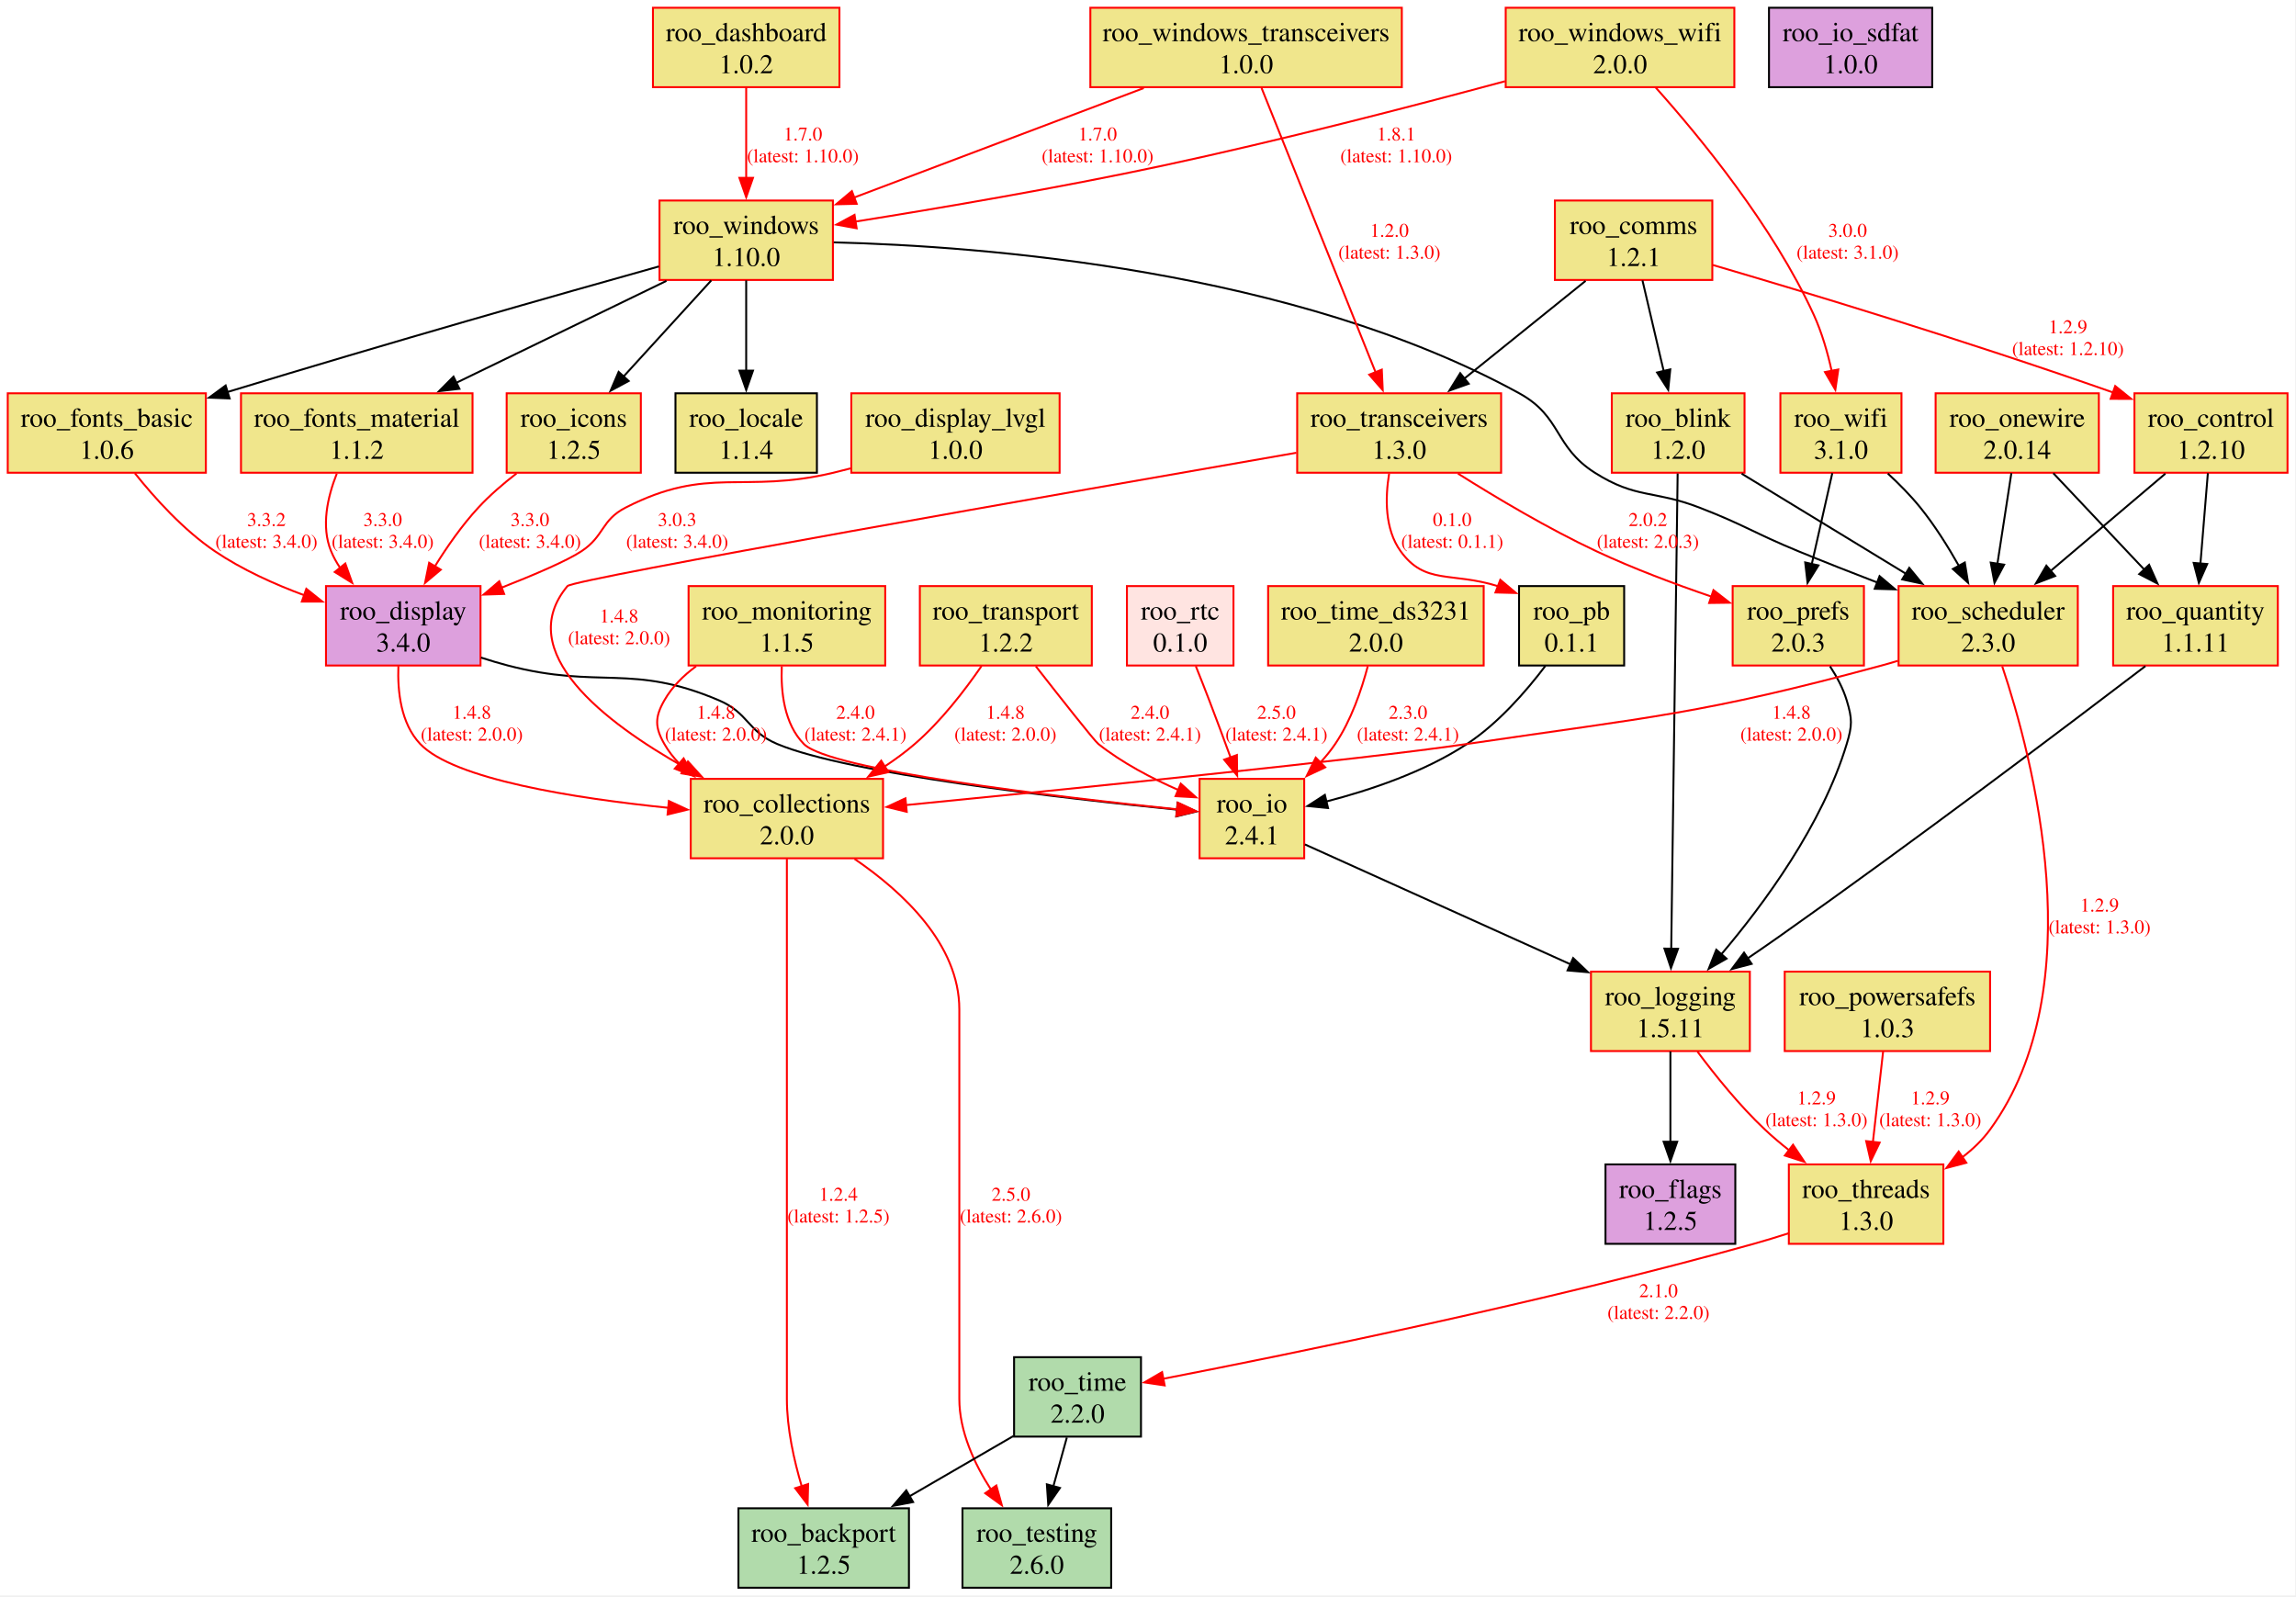
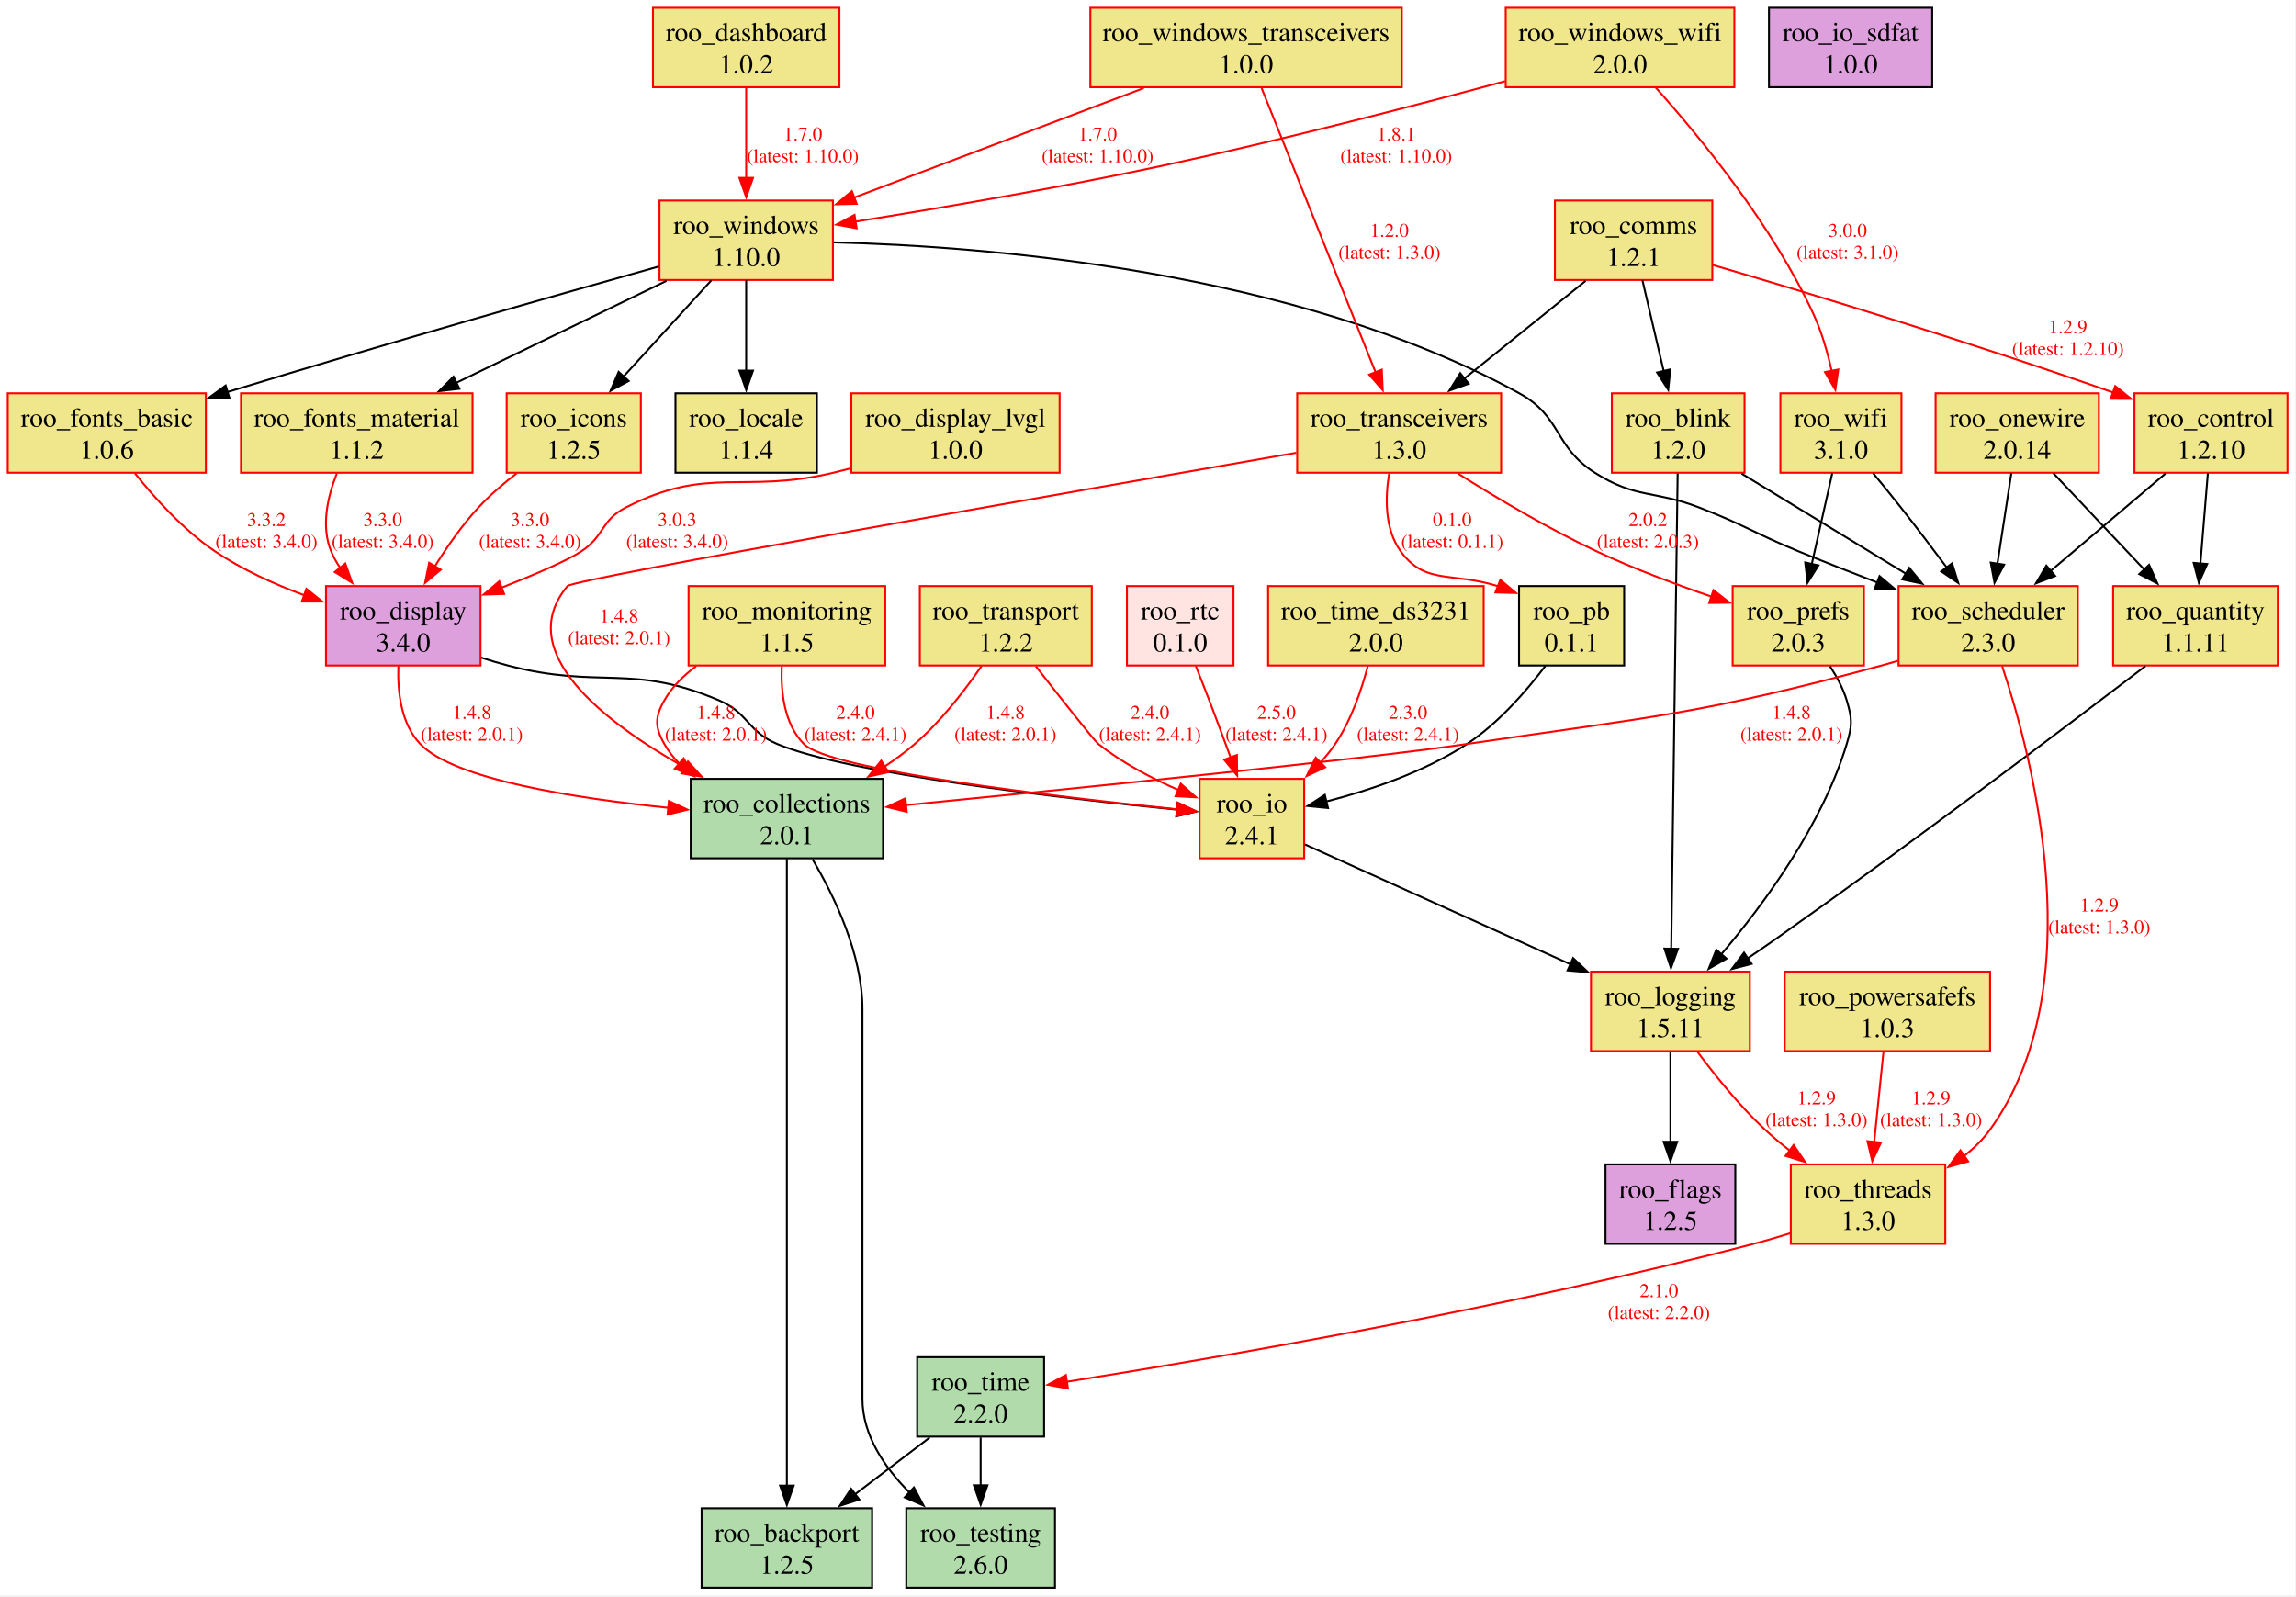
<svg xmlns="http://www.w3.org/2000/svg" width="1185pt" height="824pt" viewBox="0.00 0.00 1185.00 824.00">
  <g id="graph0" class="graph" transform="scale(1 1) rotate(0) translate(4 819.5)">
    <polygon fill="white" stroke="none" points="-4,4 -4,-819.5 1180.62,-819.5 1180.62,4 -4,4" />
    <g id="node1" class="node">
-       <polygon fill="#b1dbab" stroke="black" points="465.12,-41 377.12,-41 377.12,0 465.12,0 465.12,-41" />
-       <text xml:space="preserve" text-anchor="middle" x="421.12" y="-23.7" font-family="Times,serif" font-size="14.00">roo_backport</text>
-       <text xml:space="preserve" text-anchor="middle" x="421.12" y="-7.2" font-family="Times,serif" font-size="14.00">1.2.5</text>
+       <polygon fill="#b1dbab" stroke="black" points="446.12,-41 358.12,-41 358.12,0 446.12,0 446.12,-41" />
+       <text xml:space="preserve" text-anchor="middle" x="402.12" y="-23.7" font-family="Times,serif" font-size="14.00">roo_backport</text>
+       <text xml:space="preserve" text-anchor="middle" x="402.12" y="-7.2" font-family="Times,serif" font-size="14.00">1.2.5</text>
    </g>
    <g id="node2" class="node">
      <polygon fill="khaki" stroke="red" points="896.38,-616.5 827.88,-616.5 827.88,-575.5 896.38,-575.5 896.38,-616.5" />
      <text xml:space="preserve" text-anchor="middle" x="862.12" y="-599.2" font-family="Times,serif" font-size="14.00">roo_blink</text>
      <text xml:space="preserve" text-anchor="middle" x="862.12" y="-582.7" font-family="Times,serif" font-size="14.00">1.2.0</text>
    </g>
    <g id="node16" class="node">
      <polygon fill="khaki" stroke="red" points="899.12,-318 817.12,-318 817.12,-277 899.12,-277 899.12,-318" />
      <text xml:space="preserve" text-anchor="middle" x="858.12" y="-300.7" font-family="Times,serif" font-size="14.00">roo_logging</text>
      <text xml:space="preserve" text-anchor="middle" x="858.12" y="-284.2" font-family="Times,serif" font-size="14.00">1.5.11</text>
    </g>
    <g id="edge1" class="edge">
      <path fill="none" stroke="black" d="M861.86,-575.09C861.17,-524.45 859.37,-390.47 858.54,-329.5" />
      <polygon fill="black" stroke="black" points="862.05,-329.79 858.41,-319.84 855.05,-329.89 862.05,-329.79" />
    </g>
    <g id="node24" class="node">
      <polygon fill="khaki" stroke="red" points="1068.38,-517 975.88,-517 975.88,-476 1068.38,-476 1068.38,-517" />
      <text xml:space="preserve" text-anchor="middle" x="1022.12" y="-499.7" font-family="Times,serif" font-size="14.00">roo_scheduler</text>
      <text xml:space="preserve" text-anchor="middle" x="1022.12" y="-483.2" font-family="Times,serif" font-size="14.00">2.3.0</text>
    </g>
    <g id="edge2" class="edge">
      <path fill="none" stroke="black" d="M894.89,-575.03C919.37,-560.11 953.05,-539.59 979.61,-523.41" />
      <polygon fill="black" stroke="black" points="981.39,-526.42 988.11,-518.23 977.75,-520.44 981.39,-526.42" />
    </g>
    <g id="node3" class="node">
-       <polygon fill="khaki" stroke="red" points="451.75,-417.5 352.5,-417.5 352.5,-376.5 451.75,-376.5 451.75,-417.5" />
+       <polygon fill="#b1dbab" stroke="black" points="451.75,-417.5 352.5,-417.5 352.5,-376.5 451.75,-376.5 451.75,-417.5" />
      <text xml:space="preserve" text-anchor="middle" x="402.12" y="-400.2" font-family="Times,serif" font-size="14.00">roo_collections</text>
-       <text xml:space="preserve" text-anchor="middle" x="402.12" y="-383.7" font-family="Times,serif" font-size="14.00">2.0.0</text>
+       <text xml:space="preserve" text-anchor="middle" x="402.12" y="-383.7" font-family="Times,serif" font-size="14.00">2.0.1</text>
    </g>
    <g id="edge4" class="edge">
-       <path fill="none" stroke="red" d="M402.12,-376.21C402.12,-356.51 402.12,-325.41 402.12,-298.5 402.12,-298.5 402.12,-298.5 402.12,-97.5 402.12,-82.31 405.74,-65.9 409.82,-52.23" />
-       <polygon fill="red" stroke="red" points="413.09,-53.51 412.82,-42.92 406.42,-51.37 413.09,-53.51" />
-       <text xml:space="preserve" text-anchor="middle" x="428.75" y="-199.75" font-family="Times,serif" font-size="10.00" fill="red">1.2.4</text>
-       <text xml:space="preserve" text-anchor="middle" x="428.75" y="-188.5" font-family="Times,serif" font-size="10.00" fill="red">(latest: 1.2.5)</text>
+       <path fill="none" stroke="black" d="M402.12,-376.21C402.12,-356.51 402.12,-325.41 402.12,-298.5 402.12,-298.5 402.12,-298.5 402.12,-97.5 402.12,-82.7 402.12,-66.28 402.12,-52.51" />
+       <polygon fill="black" stroke="black" points="405.63,-52.7 402.13,-42.7 398.63,-52.7 405.63,-52.7" />
    </g>
    <g id="node25" class="node">
-       <polygon fill="#b1dbab" stroke="black" points="569.5,-41 492.75,-41 492.75,0 569.5,0 569.5,-41" />
-       <text xml:space="preserve" text-anchor="middle" x="531.12" y="-23.7" font-family="Times,serif" font-size="14.00">roo_testing</text>
-       <text xml:space="preserve" text-anchor="middle" x="531.12" y="-7.2" font-family="Times,serif" font-size="14.00">2.6.0</text>
+       <polygon fill="#b1dbab" stroke="black" points="540.5,-41 463.75,-41 463.75,0 540.5,0 540.5,-41" />
+       <text xml:space="preserve" text-anchor="middle" x="502.12" y="-23.7" font-family="Times,serif" font-size="14.00">roo_testing</text>
+       <text xml:space="preserve" text-anchor="middle" x="502.12" y="-7.2" font-family="Times,serif" font-size="14.00">2.6.0</text>
    </g>
    <g id="edge3" class="edge">
-       <path fill="none" stroke="red" d="M437.04,-376.17C461.98,-359.15 491.12,-332.08 491.12,-298.5 491.12,-298.5 491.12,-298.5 491.12,-97.5 491.12,-80.7 498.87,-63.97 507.55,-50.5" />
-       <polygon fill="red" stroke="red" points="510.23,-52.77 513.07,-42.56 504.49,-48.77 510.23,-52.77" />
-       <text xml:space="preserve" text-anchor="middle" x="517.75" y="-199.75" font-family="Times,serif" font-size="10.00" fill="red">2.5.0</text>
-       <text xml:space="preserve" text-anchor="middle" x="517.75" y="-188.5" font-family="Times,serif" font-size="10.00" fill="red">(latest: 2.6.0)</text>
+       <path fill="none" stroke="black" d="M415.33,-376.01C426.64,-356.92 441.12,-326.94 441.12,-298.5 441.12,-298.5 441.12,-298.5 441.12,-97.5 441.12,-78.73 452.59,-61.95 465.57,-48.96" />
+       <polygon fill="black" stroke="black" points="467.69,-51.77 472.66,-42.41 462.94,-46.63 467.69,-51.77" />
    </g>
    <g id="node4" class="node">
      <polygon fill="khaki" stroke="red" points="879.75,-716 798.5,-716 798.5,-675 879.75,-675 879.75,-716" />
      <text xml:space="preserve" text-anchor="middle" x="839.12" y="-698.7" font-family="Times,serif" font-size="14.00">roo_comms</text>
      <text xml:space="preserve" text-anchor="middle" x="839.12" y="-682.2" font-family="Times,serif" font-size="14.00">1.2.1</text>
    </g>
    <g id="edge5" class="edge">
      <path fill="none" stroke="black" d="M843.7,-674.77C846.42,-663.06 849.95,-647.93 853.12,-634.5 853.63,-632.35 854.16,-630.13 854.69,-627.9" />
      <polygon fill="black" stroke="black" points="858.06,-628.86 856.99,-618.32 851.25,-627.23 858.06,-628.86" />
    </g>
    <g id="node5" class="node">
      <polygon fill="khaki" stroke="red" points="1176.62,-616.5 1097.62,-616.5 1097.62,-575.5 1176.62,-575.5 1176.62,-616.5" />
      <text xml:space="preserve" text-anchor="middle" x="1137.12" y="-599.2" font-family="Times,serif" font-size="14.00">roo_control</text>
      <text xml:space="preserve" text-anchor="middle" x="1137.12" y="-582.7" font-family="Times,serif" font-size="14.00">1.2.10</text>
    </g>
    <g id="edge6" class="edge">
      <path fill="none" stroke="red" d="M879.98,-682.73C927.43,-668.83 1008.23,-644.47 1086.81,-616.85" />
      <polygon fill="red" stroke="red" points="1087.69,-620.25 1095.95,-613.61 1085.35,-613.65 1087.69,-620.25" />
      <text xml:space="preserve" text-anchor="middle" x="1063.28" y="-647.5" font-family="Times,serif" font-size="10.00" fill="red">1.2.9</text>
      <text xml:space="preserve" text-anchor="middle" x="1063.28" y="-636.25" font-family="Times,serif" font-size="10.00" fill="red">(latest: 1.2.10)</text>
    </g>
    <g id="node29" class="node">
      <polygon fill="khaki" stroke="red" points="770.75,-616.5 665.5,-616.5 665.5,-575.5 770.75,-575.5 770.75,-616.5" />
      <text xml:space="preserve" text-anchor="middle" x="718.12" y="-599.2" font-family="Times,serif" font-size="14.00">roo_transceivers</text>
      <text xml:space="preserve" text-anchor="middle" x="718.12" y="-582.7" font-family="Times,serif" font-size="14.00">1.3.0</text>
    </g>
    <g id="edge7" class="edge">
      <path fill="none" stroke="black" d="M814.35,-674.53C796.24,-659.94 771.48,-639.99 751.61,-623.98" />
      <polygon fill="black" stroke="black" points="754.03,-621.44 744.05,-617.89 749.64,-626.89 754.03,-621.44" />
    </g>
    <g id="node22" class="node">
      <polygon fill="khaki" stroke="red" points="1171.62,-517 1086.62,-517 1086.62,-476 1171.62,-476 1171.62,-517" />
      <text xml:space="preserve" text-anchor="middle" x="1129.12" y="-499.7" font-family="Times,serif" font-size="14.00">roo_quantity</text>
      <text xml:space="preserve" text-anchor="middle" x="1129.12" y="-483.2" font-family="Times,serif" font-size="14.00">1.1.11</text>
    </g>
    <g id="edge8" class="edge">
      <path fill="none" stroke="black" d="M1135.51,-575.27C1134.4,-561.79 1132.91,-543.66 1131.65,-528.29" />
      <polygon fill="black" stroke="black" points="1135.17,-528.39 1130.87,-518.71 1128.19,-528.96 1135.17,-528.39" />
    </g>
    <g id="edge9" class="edge">
      <path fill="none" stroke="black" d="M1113.58,-575.03C1096.44,-560.51 1073.05,-540.67 1054.21,-524.7" />
      <polygon fill="black" stroke="black" points="1056.69,-522.22 1046.8,-518.42 1052.16,-527.55 1056.69,-522.22" />
    </g>
    <g id="node6" class="node">
      <polygon fill="khaki" stroke="red" points="429.25,-815.5 333,-815.5 333,-774.5 429.25,-774.5 429.25,-815.5" />
      <text xml:space="preserve" text-anchor="middle" x="381.12" y="-798.2" font-family="Times,serif" font-size="14.00">roo_dashboard</text>
      <text xml:space="preserve" text-anchor="middle" x="381.12" y="-781.7" font-family="Times,serif" font-size="14.00">1.0.2</text>
    </g>
    <g id="node32" class="node">
      <polygon fill="khaki" stroke="red" points="425.88,-716 336.38,-716 336.38,-675 425.88,-675 425.88,-716" />
      <text xml:space="preserve" text-anchor="middle" x="381.12" y="-698.7" font-family="Times,serif" font-size="14.00">roo_windows</text>
      <text xml:space="preserve" text-anchor="middle" x="381.12" y="-682.2" font-family="Times,serif" font-size="14.00">1.10.0</text>
    </g>
    <g id="edge10" class="edge">
      <path fill="none" stroke="red" d="M381.12,-774.27C381.12,-760.79 381.12,-742.66 381.12,-727.29" />
      <polygon fill="red" stroke="red" points="384.63,-727.71 381.13,-717.71 377.63,-727.71 384.63,-727.71" />
      <text xml:space="preserve" text-anchor="middle" x="410.38" y="-747" font-family="Times,serif" font-size="10.00" fill="red">1.7.0</text>
      <text xml:space="preserve" text-anchor="middle" x="410.38" y="-735.75" font-family="Times,serif" font-size="10.00" fill="red">(latest: 1.10.0)</text>
    </g>
    <g id="node7" class="node">
      <polygon fill="plum" stroke="red" points="244,-517 164.25,-517 164.25,-476 244,-476 244,-517" />
      <text xml:space="preserve" text-anchor="middle" x="204.12" y="-499.7" font-family="Times,serif" font-size="14.00">roo_display</text>
      <text xml:space="preserve" text-anchor="middle" x="204.12" y="-483.2" font-family="Times,serif" font-size="14.00">3.4.0</text>
    </g>
    <g id="edge11" class="edge">
      <path fill="none" stroke="red" d="M201.61,-475.72C201.11,-462.64 202.87,-446.03 212.88,-435.5 230.23,-417.24 292.54,-407.49 340.98,-402.55" />
      <polygon fill="red" stroke="red" points="341.21,-406.05 350.83,-401.6 340.54,-399.08 341.21,-406.05" />
      <text xml:space="preserve" text-anchor="middle" x="239.5" y="-448.5" font-family="Times,serif" font-size="10.00" fill="red">1.4.8</text>
-       <text xml:space="preserve" text-anchor="middle" x="239.5" y="-437.25" font-family="Times,serif" font-size="10.00" fill="red">(latest: 2.0.0)</text>
+       <text xml:space="preserve" text-anchor="middle" x="239.5" y="-437.25" font-family="Times,serif" font-size="10.00" fill="red">(latest: 2.0.1)</text>
    </g>
    <g id="node13" class="node">
      <polygon fill="khaki" stroke="red" points="669.12,-417.5 615.12,-417.5 615.12,-376.5 669.12,-376.5 669.12,-417.5" />
      <text xml:space="preserve" text-anchor="middle" x="642.12" y="-400.2" font-family="Times,serif" font-size="14.00">roo_io</text>
      <text xml:space="preserve" text-anchor="middle" x="642.12" y="-383.7" font-family="Times,serif" font-size="14.00">2.4.1</text>
    </g>
    <g id="edge12" class="edge">
      <path fill="none" stroke="black" d="M244.27,-480.09C248.9,-478.59 253.59,-477.18 258.12,-476 305.64,-463.61 321.97,-477.28 367.12,-458 382.45,-451.45 381.76,-441.95 397.12,-435.5 433.67,-420.15 544.49,-407.47 603.76,-401.57" />
      <polygon fill="black" stroke="black" points="603.77,-405.09 613.38,-400.63 603.09,-398.12 603.77,-405.09" />
    </g>
    <g id="node8" class="node">
      <polygon fill="khaki" stroke="red" points="542.88,-616.5 435.38,-616.5 435.38,-575.5 542.88,-575.5 542.88,-616.5" />
      <text xml:space="preserve" text-anchor="middle" x="489.12" y="-599.2" font-family="Times,serif" font-size="14.00">roo_display_lvgl</text>
      <text xml:space="preserve" text-anchor="middle" x="489.12" y="-582.7" font-family="Times,serif" font-size="14.00">1.0.0</text>
    </g>
    <g id="edge13" class="edge">
      <path fill="none" stroke="red" d="M434.96,-577.73C431.98,-576.94 429.02,-576.19 426.12,-575.5 379.1,-564.33 361.9,-579.52 318.88,-557.5 306.22,-551.02 307.99,-542.83 296.12,-535 288.62,-530.04 271.94,-522.9 254.83,-516.17" />
      <polygon fill="red" stroke="red" points="256.19,-512.94 245.6,-512.6 253.67,-519.47 256.19,-512.94" />
      <text xml:space="preserve" text-anchor="middle" x="345.5" y="-548" font-family="Times,serif" font-size="10.00" fill="red">3.0.3</text>
      <text xml:space="preserve" text-anchor="middle" x="345.5" y="-536.75" font-family="Times,serif" font-size="10.00" fill="red">(latest: 3.4.0)</text>
    </g>
    <g id="node9" class="node">
      <polygon fill="plum" stroke="black" points="891.62,-218.5 824.62,-218.5 824.62,-177.5 891.62,-177.5 891.62,-218.5" />
      <text xml:space="preserve" text-anchor="middle" x="858.12" y="-201.2" font-family="Times,serif" font-size="14.00">roo_flags</text>
      <text xml:space="preserve" text-anchor="middle" x="858.12" y="-184.7" font-family="Times,serif" font-size="14.00">1.2.5</text>
    </g>
    <g id="node10" class="node">
      <polygon fill="khaki" stroke="red" points="102.25,-616.5 0,-616.5 0,-575.5 102.25,-575.5 102.25,-616.5" />
      <text xml:space="preserve" text-anchor="middle" x="51.12" y="-599.2" font-family="Times,serif" font-size="14.00">roo_fonts_basic</text>
      <text xml:space="preserve" text-anchor="middle" x="51.12" y="-582.7" font-family="Times,serif" font-size="14.00">1.0.6</text>
    </g>
    <g id="edge14" class="edge">
      <path fill="none" stroke="red" d="M65.61,-575.24C75.91,-562.34 90.74,-545.92 106.88,-535 120.88,-525.52 137.61,-517.97 153.22,-512.19" />
      <polygon fill="red" stroke="red" points="154.1,-515.6 162.37,-508.98 151.78,-508.99 154.1,-515.6" />
      <text xml:space="preserve" text-anchor="middle" x="133.5" y="-548" font-family="Times,serif" font-size="10.00" fill="red">3.3.2</text>
      <text xml:space="preserve" text-anchor="middle" x="133.5" y="-536.75" font-family="Times,serif" font-size="10.00" fill="red">(latest: 3.4.0)</text>
    </g>
    <g id="node11" class="node">
      <polygon fill="khaki" stroke="red" points="239.88,-616.5 120.38,-616.5 120.38,-575.5 239.88,-575.5 239.88,-616.5" />
      <text xml:space="preserve" text-anchor="middle" x="180.12" y="-599.2" font-family="Times,serif" font-size="14.00">roo_fonts_material</text>
      <text xml:space="preserve" text-anchor="middle" x="180.12" y="-582.7" font-family="Times,serif" font-size="14.00">1.1.2</text>
    </g>
    <g id="edge15" class="edge">
      <path fill="none" stroke="red" d="M169.81,-575.02C165.09,-563.09 161.59,-547.82 166.88,-535 168.12,-531.98 169.74,-529.07 171.61,-526.3" />
      <polygon fill="red" stroke="red" points="174.22,-528.65 177.77,-518.66 168.77,-524.25 174.22,-528.65" />
      <text xml:space="preserve" text-anchor="middle" x="193.5" y="-548" font-family="Times,serif" font-size="10.00" fill="red">3.3.0</text>
      <text xml:space="preserve" text-anchor="middle" x="193.5" y="-536.75" font-family="Times,serif" font-size="10.00" fill="red">(latest: 3.4.0)</text>
    </g>
    <g id="node12" class="node">
      <polygon fill="khaki" stroke="red" points="326.75,-616.5 257.5,-616.5 257.5,-575.5 326.75,-575.5 326.75,-616.5" />
      <text xml:space="preserve" text-anchor="middle" x="292.12" y="-599.2" font-family="Times,serif" font-size="14.00">roo_icons</text>
      <text xml:space="preserve" text-anchor="middle" x="292.12" y="-582.7" font-family="Times,serif" font-size="14.00">1.2.5</text>
    </g>
    <g id="edge16" class="edge">
      <path fill="none" stroke="red" d="M262.58,-575.14C255.71,-569.84 248.71,-563.81 242.88,-557.5 234.47,-548.42 226.74,-537.31 220.42,-527.13" />
      <polygon fill="red" stroke="red" points="223.5,-525.46 215.38,-518.66 217.49,-529.04 223.5,-525.46" />
      <text xml:space="preserve" text-anchor="middle" x="269.5" y="-548" font-family="Times,serif" font-size="10.00" fill="red">3.3.0</text>
      <text xml:space="preserve" text-anchor="middle" x="269.5" y="-536.75" font-family="Times,serif" font-size="10.00" fill="red">(latest: 3.4.0)</text>
    </g>
    <g id="edge17" class="edge">
      <path fill="none" stroke="black" d="M669.48,-383.65C703.88,-368.12 763.64,-341.15 806.69,-321.72" />
      <polygon fill="black" stroke="black" points="807.92,-325 815.59,-317.7 805.04,-318.62 807.92,-325" />
    </g>
    <g id="node14" class="node">
      <polygon fill="plum" stroke="black" points="993.25,-815.5 909,-815.5 909,-774.5 993.25,-774.5 993.25,-815.5" />
      <text xml:space="preserve" text-anchor="middle" x="951.12" y="-798.2" font-family="Times,serif" font-size="14.00">roo_io_sdfat</text>
      <text xml:space="preserve" text-anchor="middle" x="951.12" y="-781.7" font-family="Times,serif" font-size="14.00">1.0.0</text>
    </g>
    <g id="node15" class="node">
      <polygon fill="khaki" stroke="black" points="417.62,-616.5 344.62,-616.5 344.62,-575.5 417.62,-575.5 417.62,-616.5" />
      <text xml:space="preserve" text-anchor="middle" x="381.12" y="-599.2" font-family="Times,serif" font-size="14.00">roo_locale</text>
      <text xml:space="preserve" text-anchor="middle" x="381.12" y="-582.7" font-family="Times,serif" font-size="14.00">1.1.4</text>
    </g>
    <g id="edge18" class="edge">
      <path fill="none" stroke="black" d="M858.12,-276.77C858.12,-263.29 858.12,-245.16 858.12,-229.79" />
      <polygon fill="black" stroke="black" points="861.63,-230.21 858.13,-220.21 854.63,-230.21 861.63,-230.21" />
    </g>
    <g id="node26" class="node">
-       <polygon fill="khaki" stroke="red" points="999,-218.5 919.25,-218.5 919.25,-177.5 999,-177.5 999,-218.5" />
-       <text xml:space="preserve" text-anchor="middle" x="959.12" y="-201.2" font-family="Times,serif" font-size="14.00">roo_threads</text>
-       <text xml:space="preserve" text-anchor="middle" x="959.12" y="-184.7" font-family="Times,serif" font-size="14.00">1.3.0</text>
+       <polygon fill="khaki" stroke="red" points="1000,-218.5 920.25,-218.5 920.25,-177.5 1000,-177.5 1000,-218.5" />
+       <text xml:space="preserve" text-anchor="middle" x="960.12" y="-201.2" font-family="Times,serif" font-size="14.00">roo_threads</text>
+       <text xml:space="preserve" text-anchor="middle" x="960.12" y="-184.7" font-family="Times,serif" font-size="14.00">1.3.0</text>
    </g>
    <g id="edge19" class="edge">
-       <path fill="none" stroke="red" d="M872.07,-276.73C881.23,-264.46 893.88,-248.74 906.88,-236.5 910.78,-232.82 915.07,-229.2 919.45,-225.74" />
-       <polygon fill="red" stroke="red" points="921.41,-228.65 927.28,-219.83 917.19,-223.06 921.41,-228.65" />
+       <path fill="none" stroke="red" d="M872.04,-276.69C881.18,-264.4 893.83,-248.68 906.88,-236.5 910.85,-232.79 915.21,-229.15 919.67,-225.68" />
+       <polygon fill="red" stroke="red" points="921.72,-228.52 927.66,-219.75 917.55,-222.9 921.72,-228.52" />
      <text xml:space="preserve" text-anchor="middle" x="933.5" y="-249.5" font-family="Times,serif" font-size="10.00" fill="red">1.2.9</text>
      <text xml:space="preserve" text-anchor="middle" x="933.5" y="-238.25" font-family="Times,serif" font-size="10.00" fill="red">(latest: 1.3.0)</text>
    </g>
    <g id="node17" class="node">
      <polygon fill="khaki" stroke="red" points="452.88,-517 351.38,-517 351.38,-476 452.88,-476 452.88,-517" />
      <text xml:space="preserve" text-anchor="middle" x="402.12" y="-499.7" font-family="Times,serif" font-size="14.00">roo_monitoring</text>
      <text xml:space="preserve" text-anchor="middle" x="402.12" y="-483.2" font-family="Times,serif" font-size="14.00">1.1.5</text>
    </g>
    <g id="edge20" class="edge">
      <path fill="none" stroke="red" d="M355.27,-475.61C348.71,-470.81 342.86,-464.99 338.88,-458 333.93,-449.31 333.93,-444.19 338.88,-435.5 340.99,-431.79 343.63,-428.4 346.63,-425.33" />
      <polygon fill="red" stroke="red" points="348.83,-428.05 354.12,-418.88 344.26,-422.75 348.83,-428.05" />
      <text xml:space="preserve" text-anchor="middle" x="365.5" y="-448.5" font-family="Times,serif" font-size="10.00" fill="red">1.4.8</text>
-       <text xml:space="preserve" text-anchor="middle" x="365.5" y="-437.25" font-family="Times,serif" font-size="10.00" fill="red">(latest: 2.0.0)</text>
+       <text xml:space="preserve" text-anchor="middle" x="365.5" y="-437.25" font-family="Times,serif" font-size="10.00" fill="red">(latest: 2.0.1)</text>
    </g>
    <g id="edge21" class="edge">
      <path fill="none" stroke="red" d="M399.49,-475.61C398.94,-462.48 400.69,-445.85 410.88,-435.5 424.21,-421.95 541.39,-408.19 603.64,-401.76" />
      <polygon fill="red" stroke="red" points="603.85,-405.25 613.44,-400.76 603.14,-398.29 603.85,-405.25" />
      <text xml:space="preserve" text-anchor="middle" x="437.5" y="-448.5" font-family="Times,serif" font-size="10.00" fill="red">2.4.0</text>
      <text xml:space="preserve" text-anchor="middle" x="437.5" y="-437.25" font-family="Times,serif" font-size="10.00" fill="red">(latest: 2.4.1)</text>
    </g>
    <g id="node18" class="node">
      <polygon fill="khaki" stroke="red" points="1079.25,-616.5 995,-616.5 995,-575.5 1079.25,-575.5 1079.25,-616.5" />
      <text xml:space="preserve" text-anchor="middle" x="1037.12" y="-599.2" font-family="Times,serif" font-size="14.00">roo_onewire</text>
      <text xml:space="preserve" text-anchor="middle" x="1037.12" y="-582.7" font-family="Times,serif" font-size="14.00">2.0.14</text>
    </g>
    <g id="edge23" class="edge">
      <path fill="none" stroke="black" d="M1055.74,-575.27C1069.33,-560.86 1087.94,-541.14 1103.02,-525.17" />
      <polygon fill="black" stroke="black" points="1105.18,-527.98 1109.5,-518.3 1100.09,-523.17 1105.18,-527.98" />
    </g>
    <g id="edge22" class="edge">
      <path fill="none" stroke="black" d="M1034.09,-575.27C1032.02,-561.79 1029.23,-543.66 1026.86,-528.29" />
      <polygon fill="black" stroke="black" points="1030.37,-528.05 1025.39,-518.7 1023.45,-529.11 1030.37,-528.05" />
    </g>
    <g id="node19" class="node">
      <polygon fill="khaki" stroke="black" points="834.25,-517 780,-517 780,-476 834.25,-476 834.25,-517" />
      <text xml:space="preserve" text-anchor="middle" x="807.12" y="-499.7" font-family="Times,serif" font-size="14.00">roo_pb</text>
      <text xml:space="preserve" text-anchor="middle" x="807.12" y="-483.2" font-family="Times,serif" font-size="14.00">0.1.1</text>
    </g>
    <g id="edge24" class="edge">
      <path fill="none" stroke="black" d="M793.58,-475.78C783.71,-462.73 769.28,-446.13 753.12,-435.5 731.13,-421.03 703,-411.61 680.56,-405.82" />
      <polygon fill="black" stroke="black" points="681.42,-402.43 670.88,-403.48 679.78,-409.23 681.42,-402.43" />
    </g>
    <g id="node20" class="node">
      <polygon fill="khaki" stroke="red" points="1023.12,-318 917.12,-318 917.12,-277 1023.12,-277 1023.12,-318" />
      <text xml:space="preserve" text-anchor="middle" x="970.12" y="-300.7" font-family="Times,serif" font-size="14.00">roo_powersafefs</text>
      <text xml:space="preserve" text-anchor="middle" x="970.12" y="-284.2" font-family="Times,serif" font-size="14.00">1.0.3</text>
    </g>
    <g id="edge25" class="edge">
-       <path fill="none" stroke="red" d="M967.9,-276.77C966.38,-263.29 964.33,-245.16 962.6,-229.79" />
-       <polygon fill="red" stroke="red" points="966.12,-229.75 961.52,-220.21 959.16,-230.53 966.12,-229.75" />
-       <text xml:space="preserve" text-anchor="middle" x="992.24" y="-249.5" font-family="Times,serif" font-size="10.00" fill="red">1.2.9</text>
-       <text xml:space="preserve" text-anchor="middle" x="992.24" y="-238.25" font-family="Times,serif" font-size="10.00" fill="red">(latest: 1.3.0)</text>
+       <path fill="none" stroke="red" d="M968.1,-276.77C966.72,-263.29 964.86,-245.16 963.28,-229.79" />
+       <polygon fill="red" stroke="red" points="966.8,-229.8 962.3,-220.21 959.84,-230.51 966.8,-229.8" />
+       <text xml:space="preserve" text-anchor="middle" x="992.65" y="-249.5" font-family="Times,serif" font-size="10.00" fill="red">1.2.9</text>
+       <text xml:space="preserve" text-anchor="middle" x="992.65" y="-238.25" font-family="Times,serif" font-size="10.00" fill="red">(latest: 1.3.0)</text>
    </g>
    <g id="node21" class="node">
      <polygon fill="khaki" stroke="red" points="958,-517 890.25,-517 890.25,-476 958,-476 958,-517" />
      <text xml:space="preserve" text-anchor="middle" x="924.12" y="-499.7" font-family="Times,serif" font-size="14.00">roo_prefs</text>
      <text xml:space="preserve" text-anchor="middle" x="924.12" y="-483.2" font-family="Times,serif" font-size="14.00">2.0.3</text>
    </g>
    <g id="edge26" class="edge">
      <path fill="none" stroke="black" d="M940.5,-475.59C944.03,-470.2 947.27,-464.14 949.12,-458 952.02,-448.43 952.01,-445.07 949.12,-435.5 936.5,-393.69 906.48,-352.93 884.35,-326.89" />
      <polygon fill="black" stroke="black" points="887.09,-324.71 877.89,-319.46 881.81,-329.31 887.09,-324.71" />
    </g>
    <g id="edge27" class="edge">
      <path fill="none" stroke="black" d="M1103.28,-475.69C1063.2,-445.13 983.44,-384.88 914.12,-336 908.86,-332.29 903.26,-328.43 897.73,-324.67" />
      <polygon fill="black" stroke="black" points="900.04,-322.01 889.79,-319.32 896.12,-327.81 900.04,-322.01" />
    </g>
    <g id="node23" class="node">
      <polygon fill="mistyrose" stroke="red" points="632.62,-517 577.62,-517 577.62,-476 632.62,-476 632.62,-517" />
      <text xml:space="preserve" text-anchor="middle" x="605.12" y="-499.7" font-family="Times,serif" font-size="14.00">roo_rtc</text>
      <text xml:space="preserve" text-anchor="middle" x="605.12" y="-483.2" font-family="Times,serif" font-size="14.00">0.1.0</text>
    </g>
    <g id="edge28" class="edge">
      <path fill="none" stroke="red" d="M613.17,-475.69C615.45,-469.99 617.92,-463.76 620.12,-458 623.81,-448.39 627.71,-437.88 631.18,-428.37" />
      <polygon fill="red" stroke="red" points="634.39,-429.8 634.52,-419.2 627.81,-427.4 634.39,-429.8" />
      <text xml:space="preserve" text-anchor="middle" x="654.78" y="-448.5" font-family="Times,serif" font-size="10.00" fill="red">2.5.0</text>
      <text xml:space="preserve" text-anchor="middle" x="654.78" y="-437.25" font-family="Times,serif" font-size="10.00" fill="red">(latest: 2.4.1)</text>
    </g>
    <g id="edge29" class="edge">
      <path fill="none" stroke="red" d="M975.47,-478.41C972.66,-477.55 969.86,-476.74 967.12,-476 873.68,-450.75 848.88,-449.65 753.12,-435.5 698.86,-427.48 548.84,-412.34 463.53,-403.96" />
      <polygon fill="red" stroke="red" points="463.99,-400.49 453.7,-402.99 463.31,-407.45 463.99,-400.49" />
      <text xml:space="preserve" text-anchor="middle" x="920.56" y="-448.5" font-family="Times,serif" font-size="10.00" fill="red">1.4.8</text>
-       <text xml:space="preserve" text-anchor="middle" x="920.56" y="-437.25" font-family="Times,serif" font-size="10.00" fill="red">(latest: 2.0.0)</text>
+       <text xml:space="preserve" text-anchor="middle" x="920.56" y="-437.25" font-family="Times,serif" font-size="10.00" fill="red">(latest: 2.0.1)</text>
    </g>
    <g id="edge30" class="edge">
-       <path fill="none" stroke="red" d="M1029.38,-475.59C1045.07,-428.73 1076.62,-309.91 1023.12,-236.5 1019.19,-231.1 1014.22,-226.35 1008.8,-222.2" />
-       <polygon fill="red" stroke="red" points="1010.84,-219.36 1000.6,-216.64 1006.91,-225.15 1010.84,-219.36" />
-       <text xml:space="preserve" text-anchor="middle" x="1079.62" y="-349" font-family="Times,serif" font-size="10.00" fill="red">1.2.9</text>
-       <text xml:space="preserve" text-anchor="middle" x="1079.62" y="-337.75" font-family="Times,serif" font-size="10.00" fill="red">(latest: 1.3.0)</text>
+       <path fill="none" stroke="red" d="M1029.35,-475.61C1044.96,-428.81 1076.36,-310.09 1023.12,-236.5 1019.44,-231.41 1014.84,-226.89 1009.8,-222.9" />
+       <polygon fill="red" stroke="red" points="1011.82,-220.04 1001.62,-217.17 1007.8,-225.78 1011.82,-220.04" />
+       <text xml:space="preserve" text-anchor="middle" x="1079.48" y="-349" font-family="Times,serif" font-size="10.00" fill="red">1.2.9</text>
+       <text xml:space="preserve" text-anchor="middle" x="1079.48" y="-337.75" font-family="Times,serif" font-size="10.00" fill="red">(latest: 1.3.0)</text>
    </g>
    <g id="node27" class="node">
-       <polygon fill="#b1dbab" stroke="black" points="584.88,-119 519.38,-119 519.38,-78 584.88,-78 584.88,-119" />
-       <text xml:space="preserve" text-anchor="middle" x="552.12" y="-101.7" font-family="Times,serif" font-size="14.00">roo_time</text>
-       <text xml:space="preserve" text-anchor="middle" x="552.12" y="-85.2" font-family="Times,serif" font-size="14.00">2.2.0</text>
+       <polygon fill="#b1dbab" stroke="black" points="534.88,-119 469.38,-119 469.38,-78 534.88,-78 534.88,-119" />
+       <text xml:space="preserve" text-anchor="middle" x="502.12" y="-101.7" font-family="Times,serif" font-size="14.00">roo_time</text>
+       <text xml:space="preserve" text-anchor="middle" x="502.12" y="-85.2" font-family="Times,serif" font-size="14.00">2.2.0</text>
    </g>
    <g id="edge31" class="edge">
-       <path fill="none" stroke="red" d="M919.04,-182.92C913.07,-181 906.96,-179.13 901.12,-177.5 792.81,-147.28 663.06,-120.78 596.43,-107.86" />
-       <polygon fill="red" stroke="red" points="597.1,-104.42 586.61,-105.97 595.77,-111.3 597.1,-104.42" />
-       <text xml:space="preserve" text-anchor="middle" x="851.96" y="-150" font-family="Times,serif" font-size="10.00" fill="red">2.1.0</text>
-       <text xml:space="preserve" text-anchor="middle" x="851.96" y="-138.75" font-family="Times,serif" font-size="10.00" fill="red">(latest: 2.2.0)</text>
+       <path fill="none" stroke="red" d="M920.02,-182.99C913.74,-181.02 907.28,-179.11 901.12,-177.5 773.93,-144.19 620.57,-118.06 546.48,-106.29" />
+       <polygon fill="red" stroke="red" points="547.2,-102.86 536.78,-104.76 546.12,-109.78 547.2,-102.86" />
+       <text xml:space="preserve" text-anchor="middle" x="852.18" y="-150" font-family="Times,serif" font-size="10.00" fill="red">2.1.0</text>
+       <text xml:space="preserve" text-anchor="middle" x="852.18" y="-138.75" font-family="Times,serif" font-size="10.00" fill="red">(latest: 2.2.0)</text>
    </g>
    <g id="edge33" class="edge">
-       <path fill="none" stroke="black" d="M519.07,-78.32C502.7,-68.82 482.71,-57.23 465.06,-46.99" />
-       <polygon fill="black" stroke="black" points="467.26,-44.22 456.85,-42.23 463.75,-50.27 467.26,-44.22" />
+       <path fill="none" stroke="black" d="M475.85,-77.53C464.02,-68.54 449.89,-57.8 437.18,-48.14" />
+       <polygon fill="black" stroke="black" points="439.51,-45.51 429.43,-42.25 435.27,-51.09 439.51,-45.51" />
    </g>
    <g id="edge32" class="edge">
-       <path fill="none" stroke="black" d="M546.61,-77.53C544.49,-69.85 542.01,-60.89 539.67,-52.42" />
-       <polygon fill="black" stroke="black" points="543.05,-51.5 537.01,-42.79 536.3,-53.36 543.05,-51.5" />
+       <path fill="none" stroke="black" d="M502.12,-77.53C502.12,-69.94 502.12,-61.1 502.12,-52.71" />
+       <polygon fill="black" stroke="black" points="505.63,-52.85 502.13,-42.85 498.63,-52.85 505.63,-52.85" />
    </g>
    <g id="node28" class="node">
      <polygon fill="khaki" stroke="red" points="761.75,-517 650.5,-517 650.5,-476 761.75,-476 761.75,-517" />
      <text xml:space="preserve" text-anchor="middle" x="706.12" y="-499.7" font-family="Times,serif" font-size="14.00">roo_time_ds3231</text>
      <text xml:space="preserve" text-anchor="middle" x="706.12" y="-483.2" font-family="Times,serif" font-size="14.00">2.0.0</text>
    </g>
    <g id="edge34" class="edge">
      <path fill="none" stroke="red" d="M701.94,-475.67C698.7,-463.37 693.35,-447.65 685.12,-435.5 682.82,-432.1 680.14,-428.82 677.26,-425.71" />
      <polygon fill="red" stroke="red" points="679.97,-423.46 670.38,-418.96 675.07,-428.46 679.97,-423.46" />
      <text xml:space="preserve" text-anchor="middle" x="722.66" y="-448.5" font-family="Times,serif" font-size="10.00" fill="red">2.3.0</text>
      <text xml:space="preserve" text-anchor="middle" x="722.66" y="-437.25" font-family="Times,serif" font-size="10.00" fill="red">(latest: 2.4.1)</text>
    </g>
    <g id="edge36" class="edge">
      <path fill="none" stroke="red" d="M665.07,-585.81C550.9,-565.97 291.9,-520.63 288.88,-517 260.62,-483.15 307.8,-446.78 349.6,-423.28" />
      <polygon fill="red" stroke="red" points="351.07,-426.47 358.18,-418.61 347.73,-420.32 351.07,-426.47" />
      <text xml:space="preserve" text-anchor="middle" x="315.5" y="-498.25" font-family="Times,serif" font-size="10.00" fill="red">1.4.8</text>
-       <text xml:space="preserve" text-anchor="middle" x="315.5" y="-487" font-family="Times,serif" font-size="10.00" fill="red">(latest: 2.0.0)</text>
+       <text xml:space="preserve" text-anchor="middle" x="315.5" y="-487" font-family="Times,serif" font-size="10.00" fill="red">(latest: 2.0.1)</text>
    </g>
    <g id="edge35" class="edge">
      <path fill="none" stroke="red" d="M712.95,-575.1C710.88,-562.46 710.64,-546.4 718.88,-535 731.52,-517.5 744.93,-524.49 769.18,-516.93" />
      <polygon fill="red" stroke="red" points="770.32,-520.24 778.43,-513.42 767.83,-513.7 770.32,-520.24" />
      <text xml:space="preserve" text-anchor="middle" x="745.5" y="-548" font-family="Times,serif" font-size="10.00" fill="red">0.1.0</text>
      <text xml:space="preserve" text-anchor="middle" x="745.5" y="-536.75" font-family="Times,serif" font-size="10.00" fill="red">(latest: 0.1.1)</text>
    </g>
    <g id="edge37" class="edge">
      <path fill="none" stroke="red" d="M748.48,-575.07C768.29,-562.57 795,-546.68 819.88,-535 838.85,-526.09 860.57,-517.97 879.25,-511.58" />
      <polygon fill="red" stroke="red" points="880.34,-514.91 888.71,-508.41 878.12,-508.27 880.34,-514.91" />
      <text xml:space="preserve" text-anchor="middle" x="846.5" y="-548" font-family="Times,serif" font-size="10.00" fill="red">2.0.2</text>
      <text xml:space="preserve" text-anchor="middle" x="846.5" y="-536.75" font-family="Times,serif" font-size="10.00" fill="red">(latest: 2.0.3)</text>
    </g>
    <g id="node30" class="node">
      <polygon fill="khaki" stroke="red" points="559.5,-517 470.75,-517 470.75,-476 559.5,-476 559.5,-517" />
      <text xml:space="preserve" text-anchor="middle" x="515.12" y="-499.7" font-family="Times,serif" font-size="14.00">roo_transport</text>
      <text xml:space="preserve" text-anchor="middle" x="515.12" y="-483.2" font-family="Times,serif" font-size="14.00">1.2.2</text>
    </g>
    <g id="edge38" class="edge">
      <path fill="none" stroke="red" d="M502.62,-475.78C493.98,-463.21 481.65,-447.16 468.12,-435.5 463.27,-431.31 457.87,-427.36 452.31,-423.7" />
      <polygon fill="red" stroke="red" points="454.5,-420.95 444.16,-418.65 450.81,-426.89 454.5,-420.95" />
      <text xml:space="preserve" text-anchor="middle" x="514.91" y="-448.5" font-family="Times,serif" font-size="10.00" fill="red">1.4.8</text>
-       <text xml:space="preserve" text-anchor="middle" x="514.91" y="-437.25" font-family="Times,serif" font-size="10.00" fill="red">(latest: 2.0.0)</text>
+       <text xml:space="preserve" text-anchor="middle" x="514.91" y="-437.25" font-family="Times,serif" font-size="10.00" fill="red">(latest: 2.0.1)</text>
    </g>
    <g id="edge39" class="edge">
      <path fill="none" stroke="red" d="M530.61,-475.6C543.78,-458.76 560.85,-437.1 562.88,-435.5 575.23,-425.7 590.57,-417.7 604.44,-411.63" />
      <polygon fill="red" stroke="red" points="605.4,-415.02 613.3,-407.96 602.72,-408.56 605.4,-415.02" />
      <text xml:space="preserve" text-anchor="middle" x="589.5" y="-448.5" font-family="Times,serif" font-size="10.00" fill="red">2.4.0</text>
      <text xml:space="preserve" text-anchor="middle" x="589.5" y="-437.25" font-family="Times,serif" font-size="10.00" fill="red">(latest: 2.4.1)</text>
    </g>
    <g id="node31" class="node">
      <polygon fill="khaki" stroke="red" points="977.38,-616.5 914.88,-616.5 914.88,-575.5 977.38,-575.5 977.38,-616.5" />
      <text xml:space="preserve" text-anchor="middle" x="946.12" y="-599.2" font-family="Times,serif" font-size="14.00">roo_wifi</text>
      <text xml:space="preserve" text-anchor="middle" x="946.12" y="-582.7" font-family="Times,serif" font-size="14.00">3.1.0</text>
    </g>
    <g id="edge40" class="edge">
      <path fill="none" stroke="black" d="M941.67,-575.27C938.63,-561.79 934.54,-543.66 931.07,-528.29" />
      <polygon fill="black" stroke="black" points="934.52,-527.66 928.9,-518.68 927.69,-529.2 934.52,-527.66" />
    </g>
    <g id="edge41" class="edge">
-       <path fill="none" stroke="black" d="M970.32,-575.11C976.17,-569.72 982.16,-563.66 987.12,-557.5 994.54,-548.31 1001.41,-537.36 1007.06,-527.35" />
-       <polygon fill="black" stroke="black" points="1010.06,-529.16 1011.76,-518.71 1003.91,-525.82 1010.06,-529.16" />
+       <path fill="none" stroke="black" d="M962.71,-575.29C967.43,-569.6 972.53,-563.34 977.12,-557.5 985,-547.5 993.42,-536.39 1000.83,-526.47" />
+       <polygon fill="black" stroke="black" points="1003.51,-528.74 1006.66,-518.62 997.89,-524.56 1003.51,-528.74" />
    </g>
    <g id="edge42" class="edge">
      <path fill="none" stroke="black" d="M336.08,-681.98C284.58,-667.55 197.47,-642.82 113.26,-617.12" />
      <polygon fill="black" stroke="black" points="114.51,-613.84 103.92,-614.26 112.46,-620.53 114.51,-613.84" />
    </g>
    <g id="edge43" class="edge">
      <path fill="none" stroke="black" d="M339.96,-674.53C308.53,-659.29 265.03,-638.19 231.34,-621.85" />
      <polygon fill="black" stroke="black" points="233.12,-618.82 222.59,-617.6 230.06,-625.11 233.12,-618.82" />
    </g>
    <g id="edge45" class="edge">
      <path fill="none" stroke="black" d="M363.11,-674.77C350.09,-660.5 332.29,-641.01 317.78,-625.11" />
      <polygon fill="black" stroke="black" points="320.46,-622.85 311.13,-617.82 315.29,-627.56 320.46,-622.85" />
    </g>
    <g id="edge44" class="edge">
      <path fill="none" stroke="black" d="M381.12,-674.77C381.12,-661.29 381.12,-643.16 381.12,-627.79" />
      <polygon fill="black" stroke="black" points="384.63,-628.21 381.13,-618.21 377.63,-628.21 384.63,-628.21" />
    </g>
    <g id="edge46" class="edge">
      <path fill="none" stroke="black" d="M426.31,-694.41C503.56,-692.44 663.94,-680.23 780.12,-616.5 802.17,-604.4 797.9,-588.99 819.12,-575.5 840.48,-561.93 849.53,-566.62 873.12,-557.5 896.24,-548.57 901.22,-544.43 924.12,-535 937.28,-529.58 951.54,-523.98 964.99,-518.81" />
      <polygon fill="black" stroke="black" points="966.07,-522.15 974.16,-515.31 963.57,-515.61 966.07,-522.15" />
    </g>
    <g id="node33" class="node">
      <polygon fill="khaki" stroke="red" points="719.5,-815.5 558.75,-815.5 558.75,-774.5 719.5,-774.5 719.5,-815.5" />
      <text xml:space="preserve" text-anchor="middle" x="639.12" y="-798.2" font-family="Times,serif" font-size="14.00">roo_windows_transceivers</text>
      <text xml:space="preserve" text-anchor="middle" x="639.12" y="-781.7" font-family="Times,serif" font-size="14.00">1.0.0</text>
    </g>
    <g id="edge47" class="edge">
      <path fill="none" stroke="red" d="M647.13,-774.03C661.01,-739.42 689.6,-668.13 705.95,-627.37" />
      <polygon fill="red" stroke="red" points="709.17,-628.72 709.65,-618.14 702.68,-626.12 709.17,-628.72" />
      <text xml:space="preserve" text-anchor="middle" x="713.1" y="-697.25" font-family="Times,serif" font-size="10.00" fill="red">1.2.0</text>
      <text xml:space="preserve" text-anchor="middle" x="713.1" y="-686" font-family="Times,serif" font-size="10.00" fill="red">(latest: 1.3.0)</text>
    </g>
    <g id="edge48" class="edge">
      <path fill="none" stroke="red" d="M586.29,-774.03C542.71,-757.56 481.06,-734.26 436.73,-717.51" />
      <polygon fill="red" stroke="red" points="438.15,-714.31 427.55,-714.05 435.67,-720.86 438.15,-714.31" />
      <text xml:space="preserve" text-anchor="middle" x="562.48" y="-747" font-family="Times,serif" font-size="10.00" fill="red">1.7.0</text>
      <text xml:space="preserve" text-anchor="middle" x="562.48" y="-735.75" font-family="Times,serif" font-size="10.00" fill="red">(latest: 1.10.0)</text>
    </g>
    <g id="node34" class="node">
      <polygon fill="khaki" stroke="red" points="891.12,-815.5 773.12,-815.5 773.12,-774.5 891.12,-774.5 891.12,-815.5" />
      <text xml:space="preserve" text-anchor="middle" x="832.12" y="-798.2" font-family="Times,serif" font-size="14.00">roo_windows_wifi</text>
      <text xml:space="preserve" text-anchor="middle" x="832.12" y="-781.7" font-family="Times,serif" font-size="14.00">2.0.0</text>
    </g>
    <g id="edge49" class="edge">
      <path fill="none" stroke="red" d="M850.55,-774.3C873.14,-749.06 911.03,-703.05 932.12,-657 936.27,-647.94 939.26,-637.53 941.37,-627.96" />
      <polygon fill="red" stroke="red" points="944.77,-628.8 943.25,-618.32 937.9,-627.46 944.77,-628.8" />
      <text xml:space="preserve" text-anchor="middle" x="949.57" y="-697.25" font-family="Times,serif" font-size="10.00" fill="red">3.0.0</text>
      <text xml:space="preserve" text-anchor="middle" x="949.57" y="-686" font-family="Times,serif" font-size="10.00" fill="red">(latest: 3.1.0)</text>
    </g>
    <g id="edge50" class="edge">
      <path fill="none" stroke="red" d="M772.77,-777.57C725.22,-764.74 656.69,-746.96 596.12,-734 542.56,-722.54 480.92,-712.06 437.41,-705.11" />
      <polygon fill="red" stroke="red" points="438.12,-701.68 427.7,-703.57 437.03,-708.6 438.12,-701.68" />
      <text xml:space="preserve" text-anchor="middle" x="716.6" y="-747" font-family="Times,serif" font-size="10.00" fill="red">1.8.1</text>
      <text xml:space="preserve" text-anchor="middle" x="716.6" y="-735.75" font-family="Times,serif" font-size="10.00" fill="red">(latest: 1.10.0)</text>
    </g>
  </g>
</svg>
